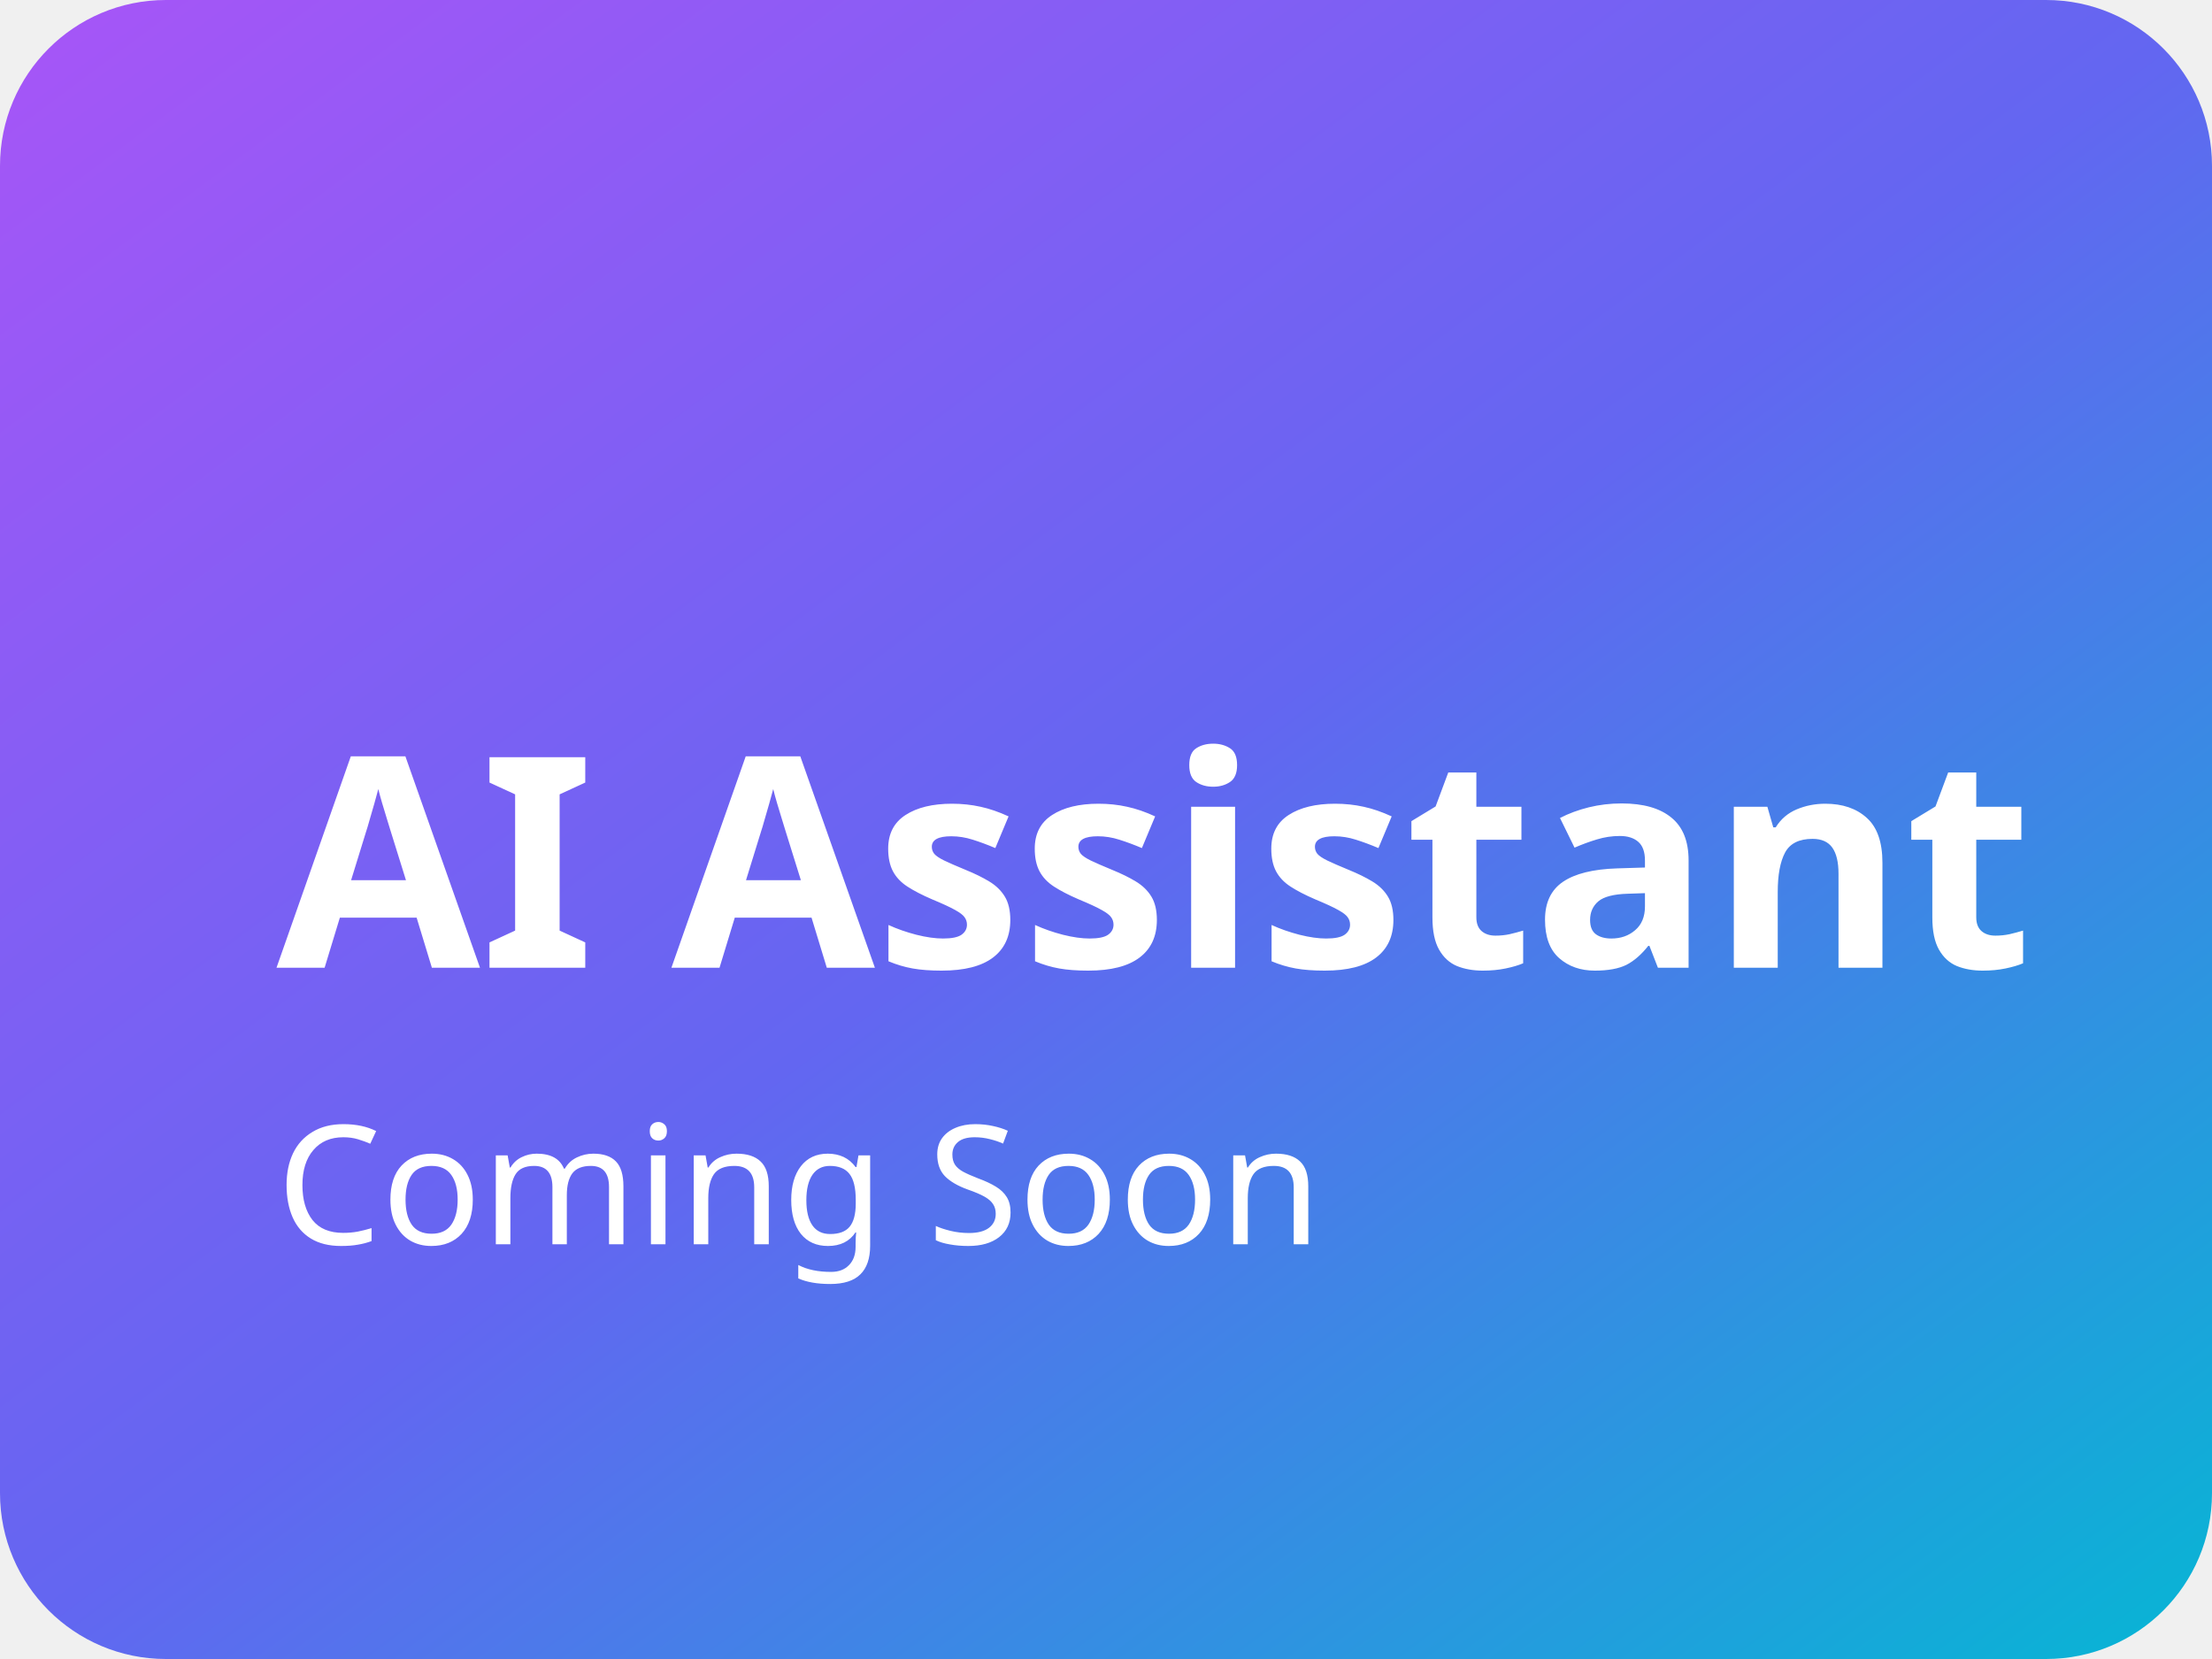
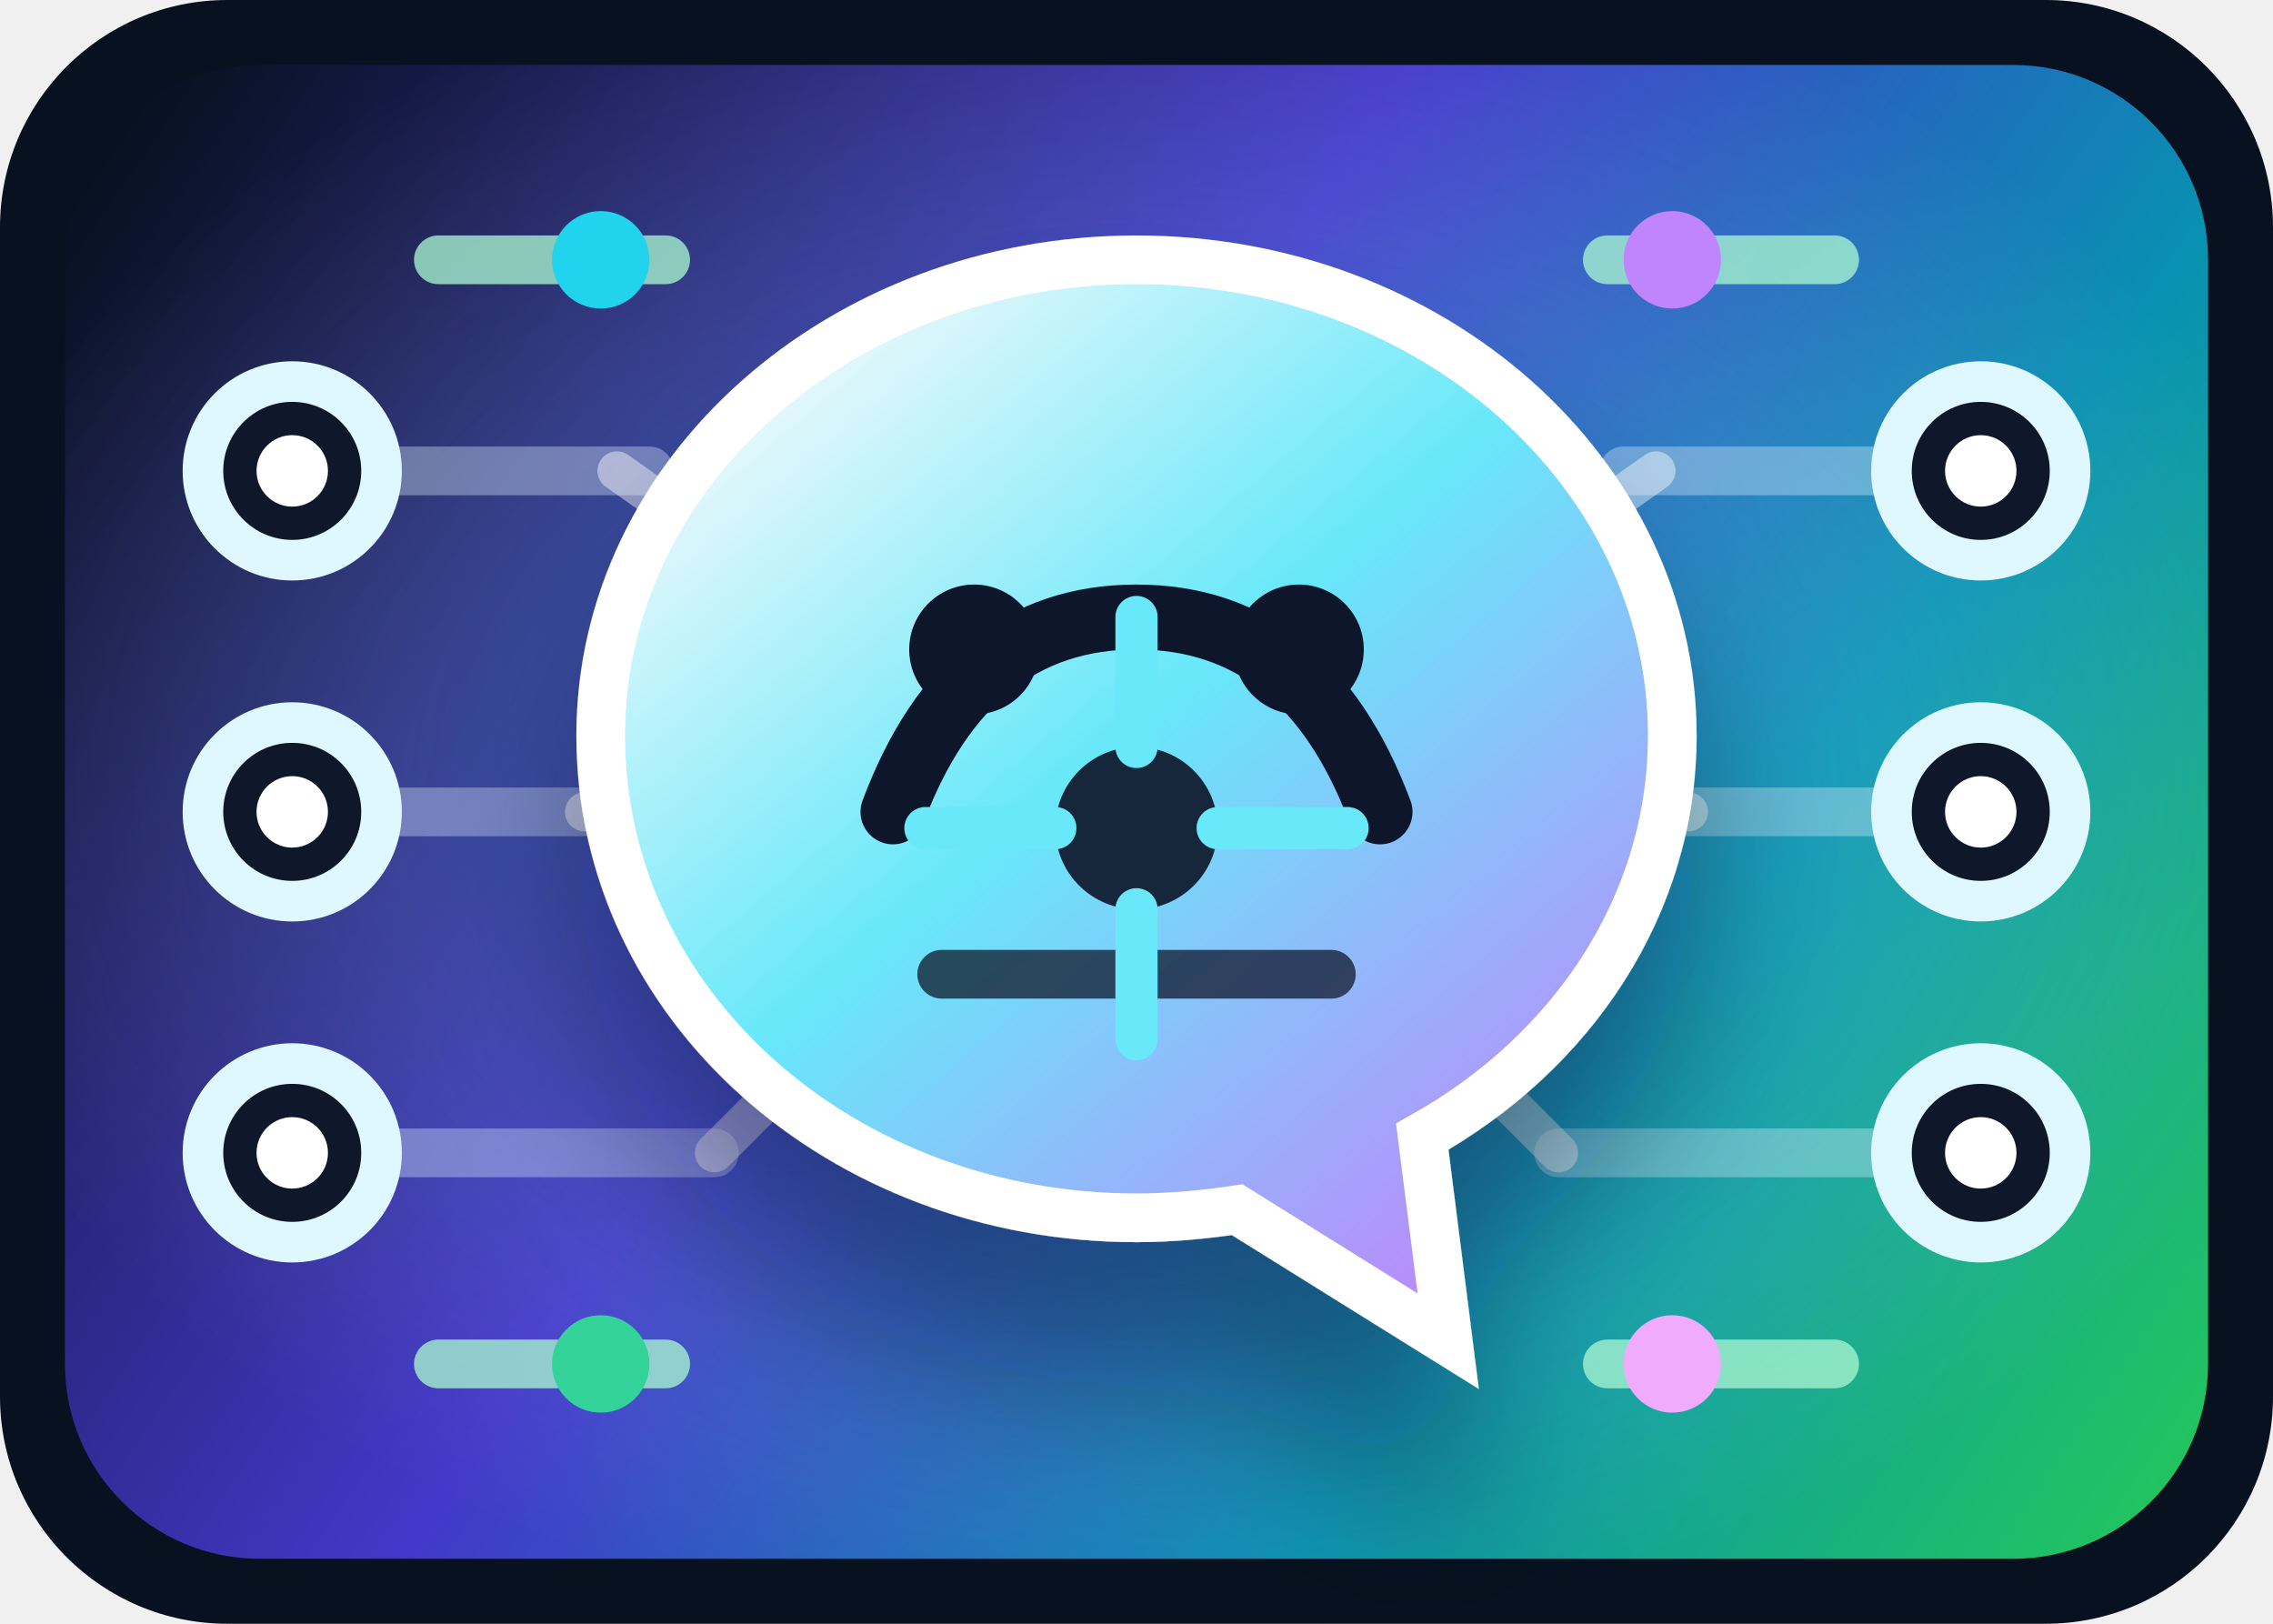
- <svg xmlns="http://www.w3.org/2000/svg" width="240" height="180" viewBox="0 0 240 180">
+ <svg xmlns="http://www.w3.org/2000/svg" viewBox="0 0 140 100" role="img" aria-labelledby="title desc">
  <defs>
-     <linearGradient id="g4" x1="0%" y1="0%" x2="100%" y2="100%">
-       <stop stop-color="#a855f7" offset="0%" />
-       <stop stop-color="#6366f1" offset="50%" />
-       <stop stop-color="#06b6d4" offset="100%" />
+     <linearGradient id="bg" x1="7" y1="8" x2="133" y2="94" gradientUnits="userSpaceOnUse">
+       <stop stop-color="#07111f" />
+       <stop offset="0.42" stop-color="#4338ca" />
+       <stop offset="0.72" stop-color="#0891b2" />
+       <stop offset="1" stop-color="#22c55e" />
    </linearGradient>
+     <linearGradient id="core" x1="46" y1="20" x2="95" y2="78" gradientUnits="userSpaceOnUse">
+       <stop stop-color="#f8fafc" />
+       <stop offset="0.45" stop-color="#67e8f9" />
+       <stop offset="1" stop-color="#c084fc" />
+     </linearGradient>
+     <radialGradient id="halo" cx="50%" cy="48%" r="58%">
+       <stop stop-color="#ffffff" stop-opacity="0.38" />
+       <stop offset="0.45" stop-color="#67e8f9" stop-opacity="0.18" />
+       <stop offset="1" stop-color="#ffffff" stop-opacity="0" />
+     </radialGradient>
+     <filter id="shadow" x="-35%" y="-35%" width="170%" height="170%">
+       <feDropShadow dx="0" dy="9" stdDeviation="5" flood-color="#020617" flood-opacity="0.4" />
+     </filter>
  </defs>
-   <rect width="240" height="180" rx="18" fill="url(#g4)" />
-   <text x="30" y="105" fill="white" font-size="32" font-family="Segoe UI" font-weight="700">AI Assistant</text>
-   <text x="30" y="135" fill="white" font-size="18" font-family="Segoe UI" font-weight="400">Coming Soon</text>
+   <rect width="140" height="100" rx="14" fill="#07111f" />
+   <rect x="4" y="4" width="132" height="92" rx="12" fill="url(#bg)" />
+   <rect x="4" y="4" width="132" height="92" rx="12" fill="url(#halo)" />
+   <path d="M18 29h22M18 50h18M18 71h26M100 29h22M104 50h18M96 71h26" fill="none" stroke="#e0f2fe" stroke-width="3" stroke-linecap="round" opacity="0.36" />
+   <path d="M38 29l17 12M36 50h17M44 71l12-12M102 29L85 41M104 50H87M96 71L84 59" fill="none" stroke="#ffffff" stroke-width="2.4" stroke-linecap="round" opacity="0.45" />
+   <g fill="#0f172a" stroke="#dff8ff" stroke-width="2.5">
+     <circle cx="18" cy="29" r="5.5" />
+     <circle cx="18" cy="50" r="5.5" />
+     <circle cx="18" cy="71" r="5.5" />
+     <circle cx="122" cy="29" r="5.5" />
+     <circle cx="122" cy="50" r="5.5" />
+     <circle cx="122" cy="71" r="5.5" />
+   </g>
+   <g filter="url(#shadow)">
+     <path d="M70 16c18.2 0 33 13.1 33 29.3 0 10.4-6.1 19.5-15.4 24.7l1.6 12.6-13-8.1c-2 .3-4.1.5-6.2.5-18.2 0-33-13.1-33-29.7C37 29.1 51.8 16 70 16Z" fill="url(#core)" stroke="#ffffff" stroke-width="3" />
+     <path d="M55 50c3-8 8-12 15-12s12 4 15 12" fill="none" stroke="#0f172a" stroke-width="4" stroke-linecap="round" />
+     <circle cx="60" cy="40" r="4" fill="#0f172a" />
+     <circle cx="80" cy="40" r="4" fill="#0f172a" />
+     <path d="M58 60h24" stroke="#0f172a" stroke-width="3" stroke-linecap="round" opacity="0.75" />
+     <circle cx="70" cy="51" r="5" fill="#0f172a" opacity="0.92" />
+     <path d="M70 46v-8M70 56v8M65 51h-8M75 51h8" stroke="#67e8f9" stroke-width="2.6" stroke-linecap="round" />
+   </g>
+   <g fill="#ffffff">
+     <circle cx="18" cy="29" r="2.2" />
+     <circle cx="18" cy="50" r="2.2" />
+     <circle cx="18" cy="71" r="2.2" />
+     <circle cx="122" cy="29" r="2.2" />
+     <circle cx="122" cy="50" r="2.2" />
+     <circle cx="122" cy="71" r="2.2" />
+   </g>
+   <path d="M27 16h14M99 16h14M27 84h14M99 84h14" stroke="#a7f3d0" stroke-width="3" stroke-linecap="round" opacity="0.78" />
+   <circle cx="37" cy="16" r="3" fill="#22d3ee" />
+   <circle cx="103" cy="16" r="3" fill="#c084fc" />
+   <circle cx="37" cy="84" r="3" fill="#34d399" />
+   <circle cx="103" cy="84" r="3" fill="#f0abfc" />
</svg>
